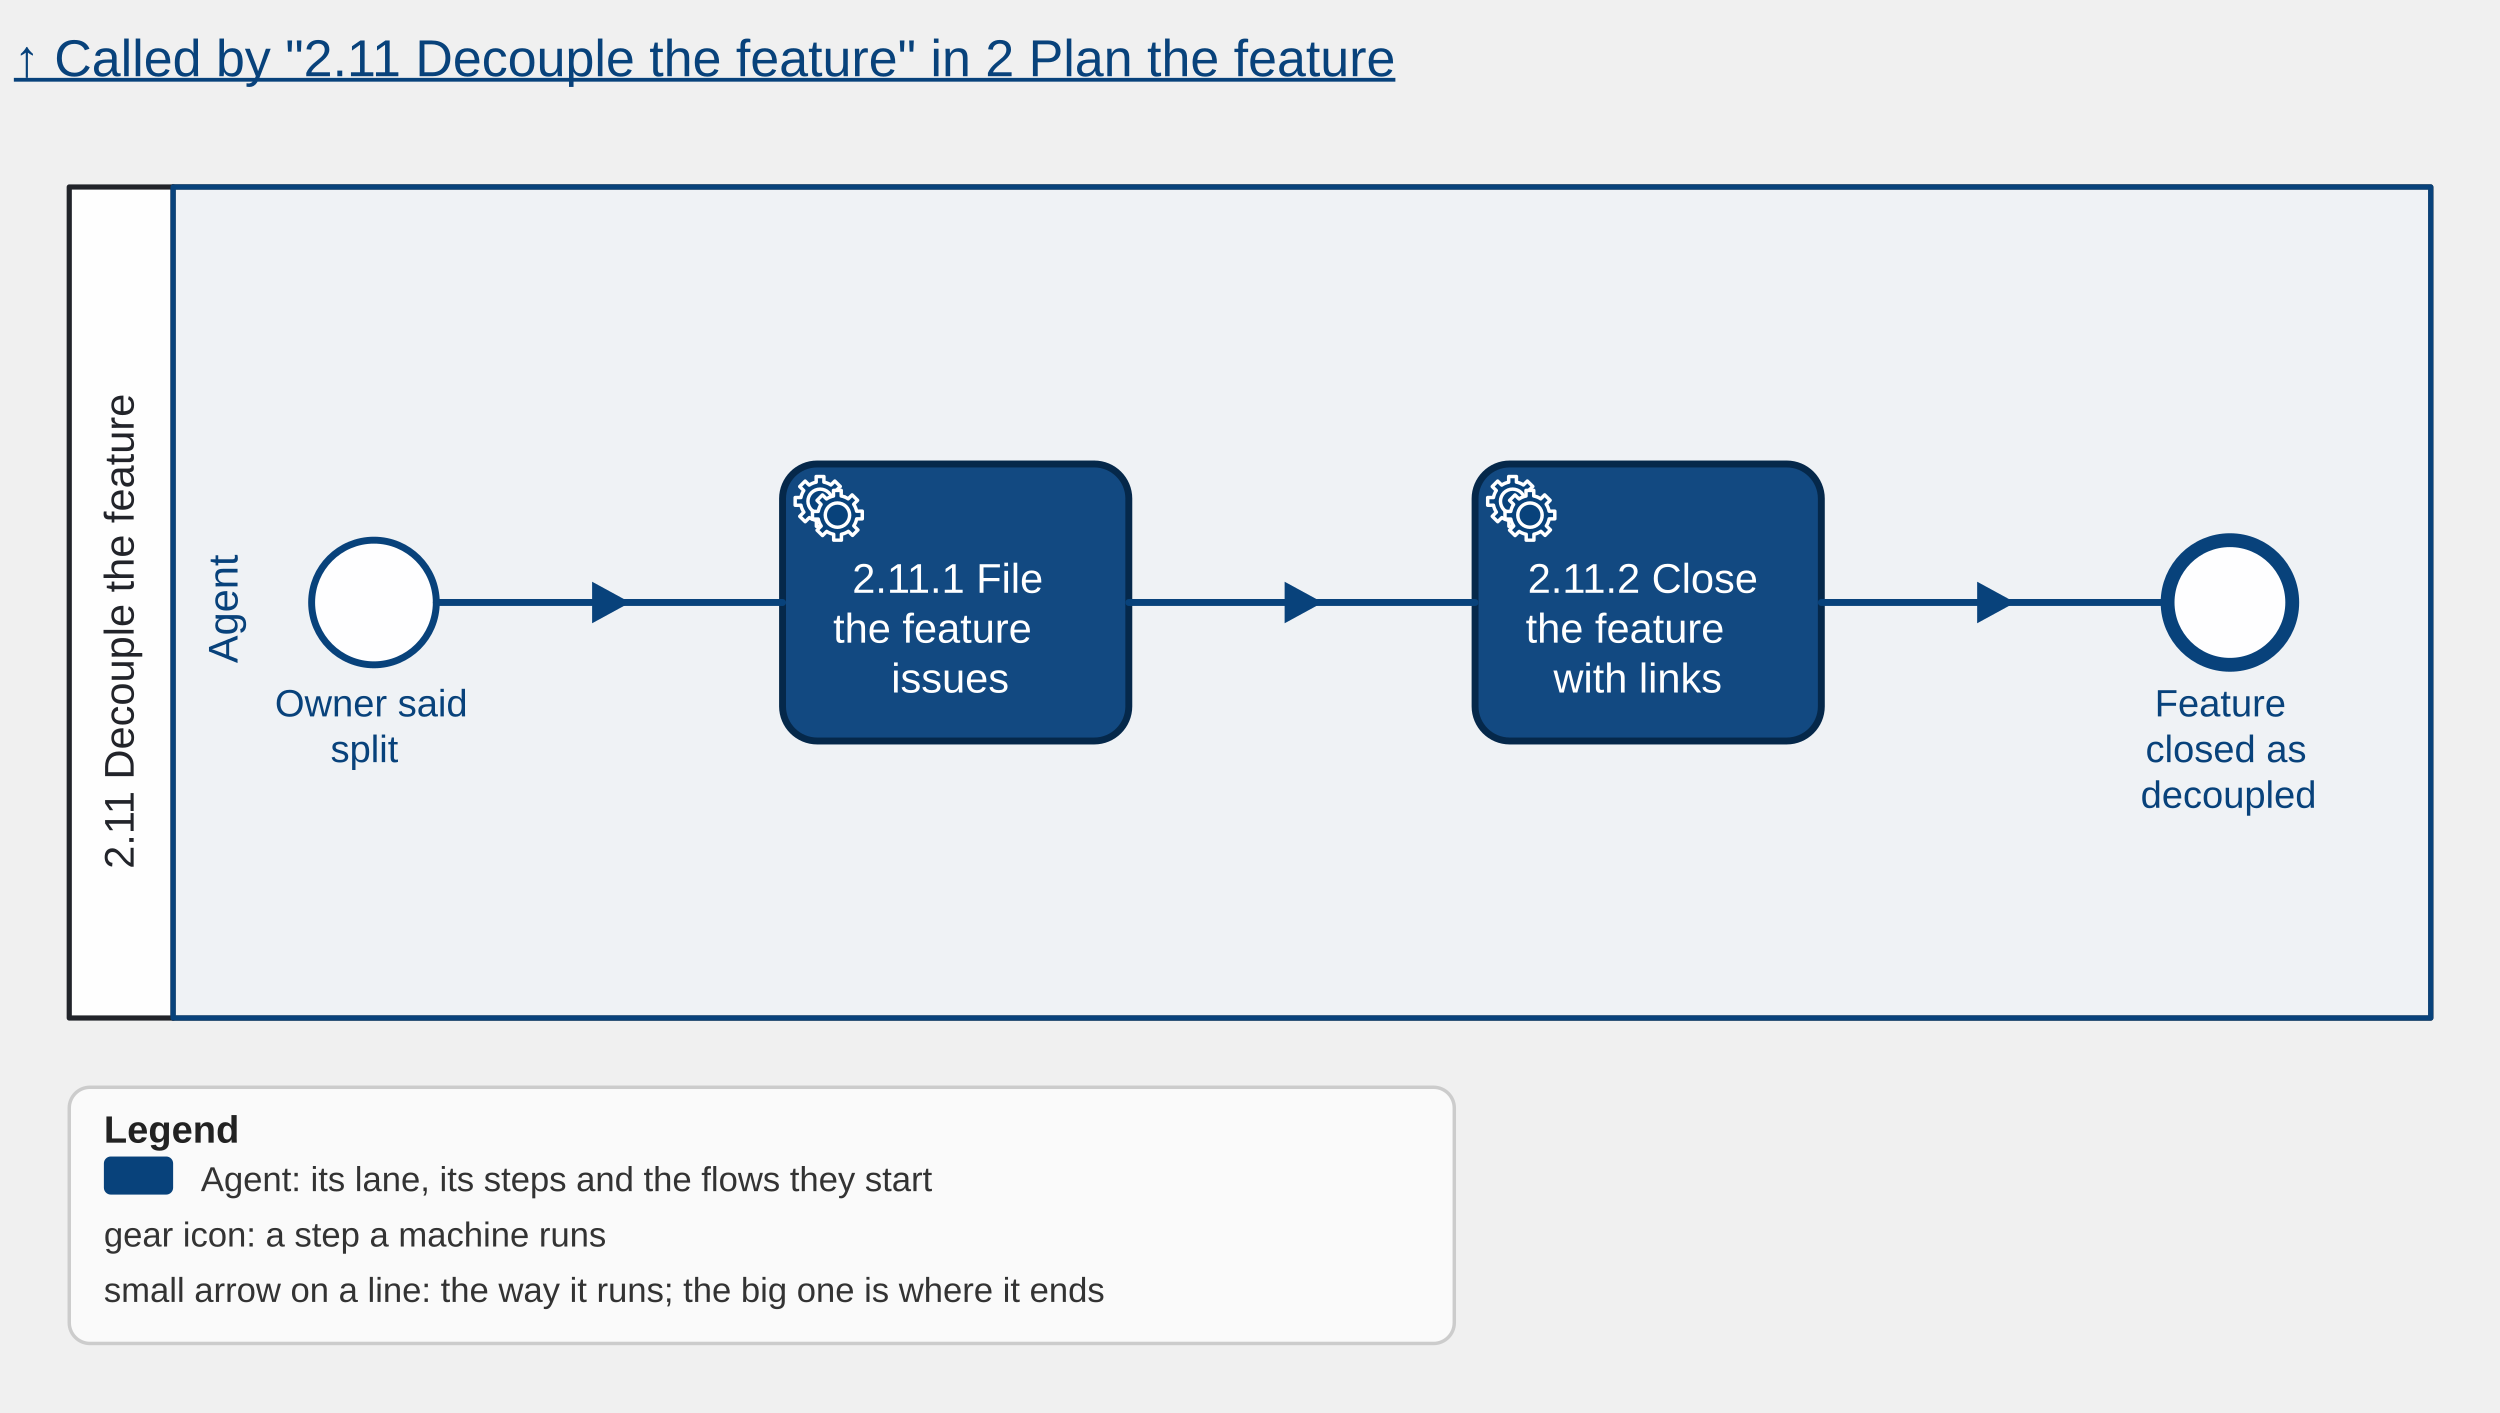
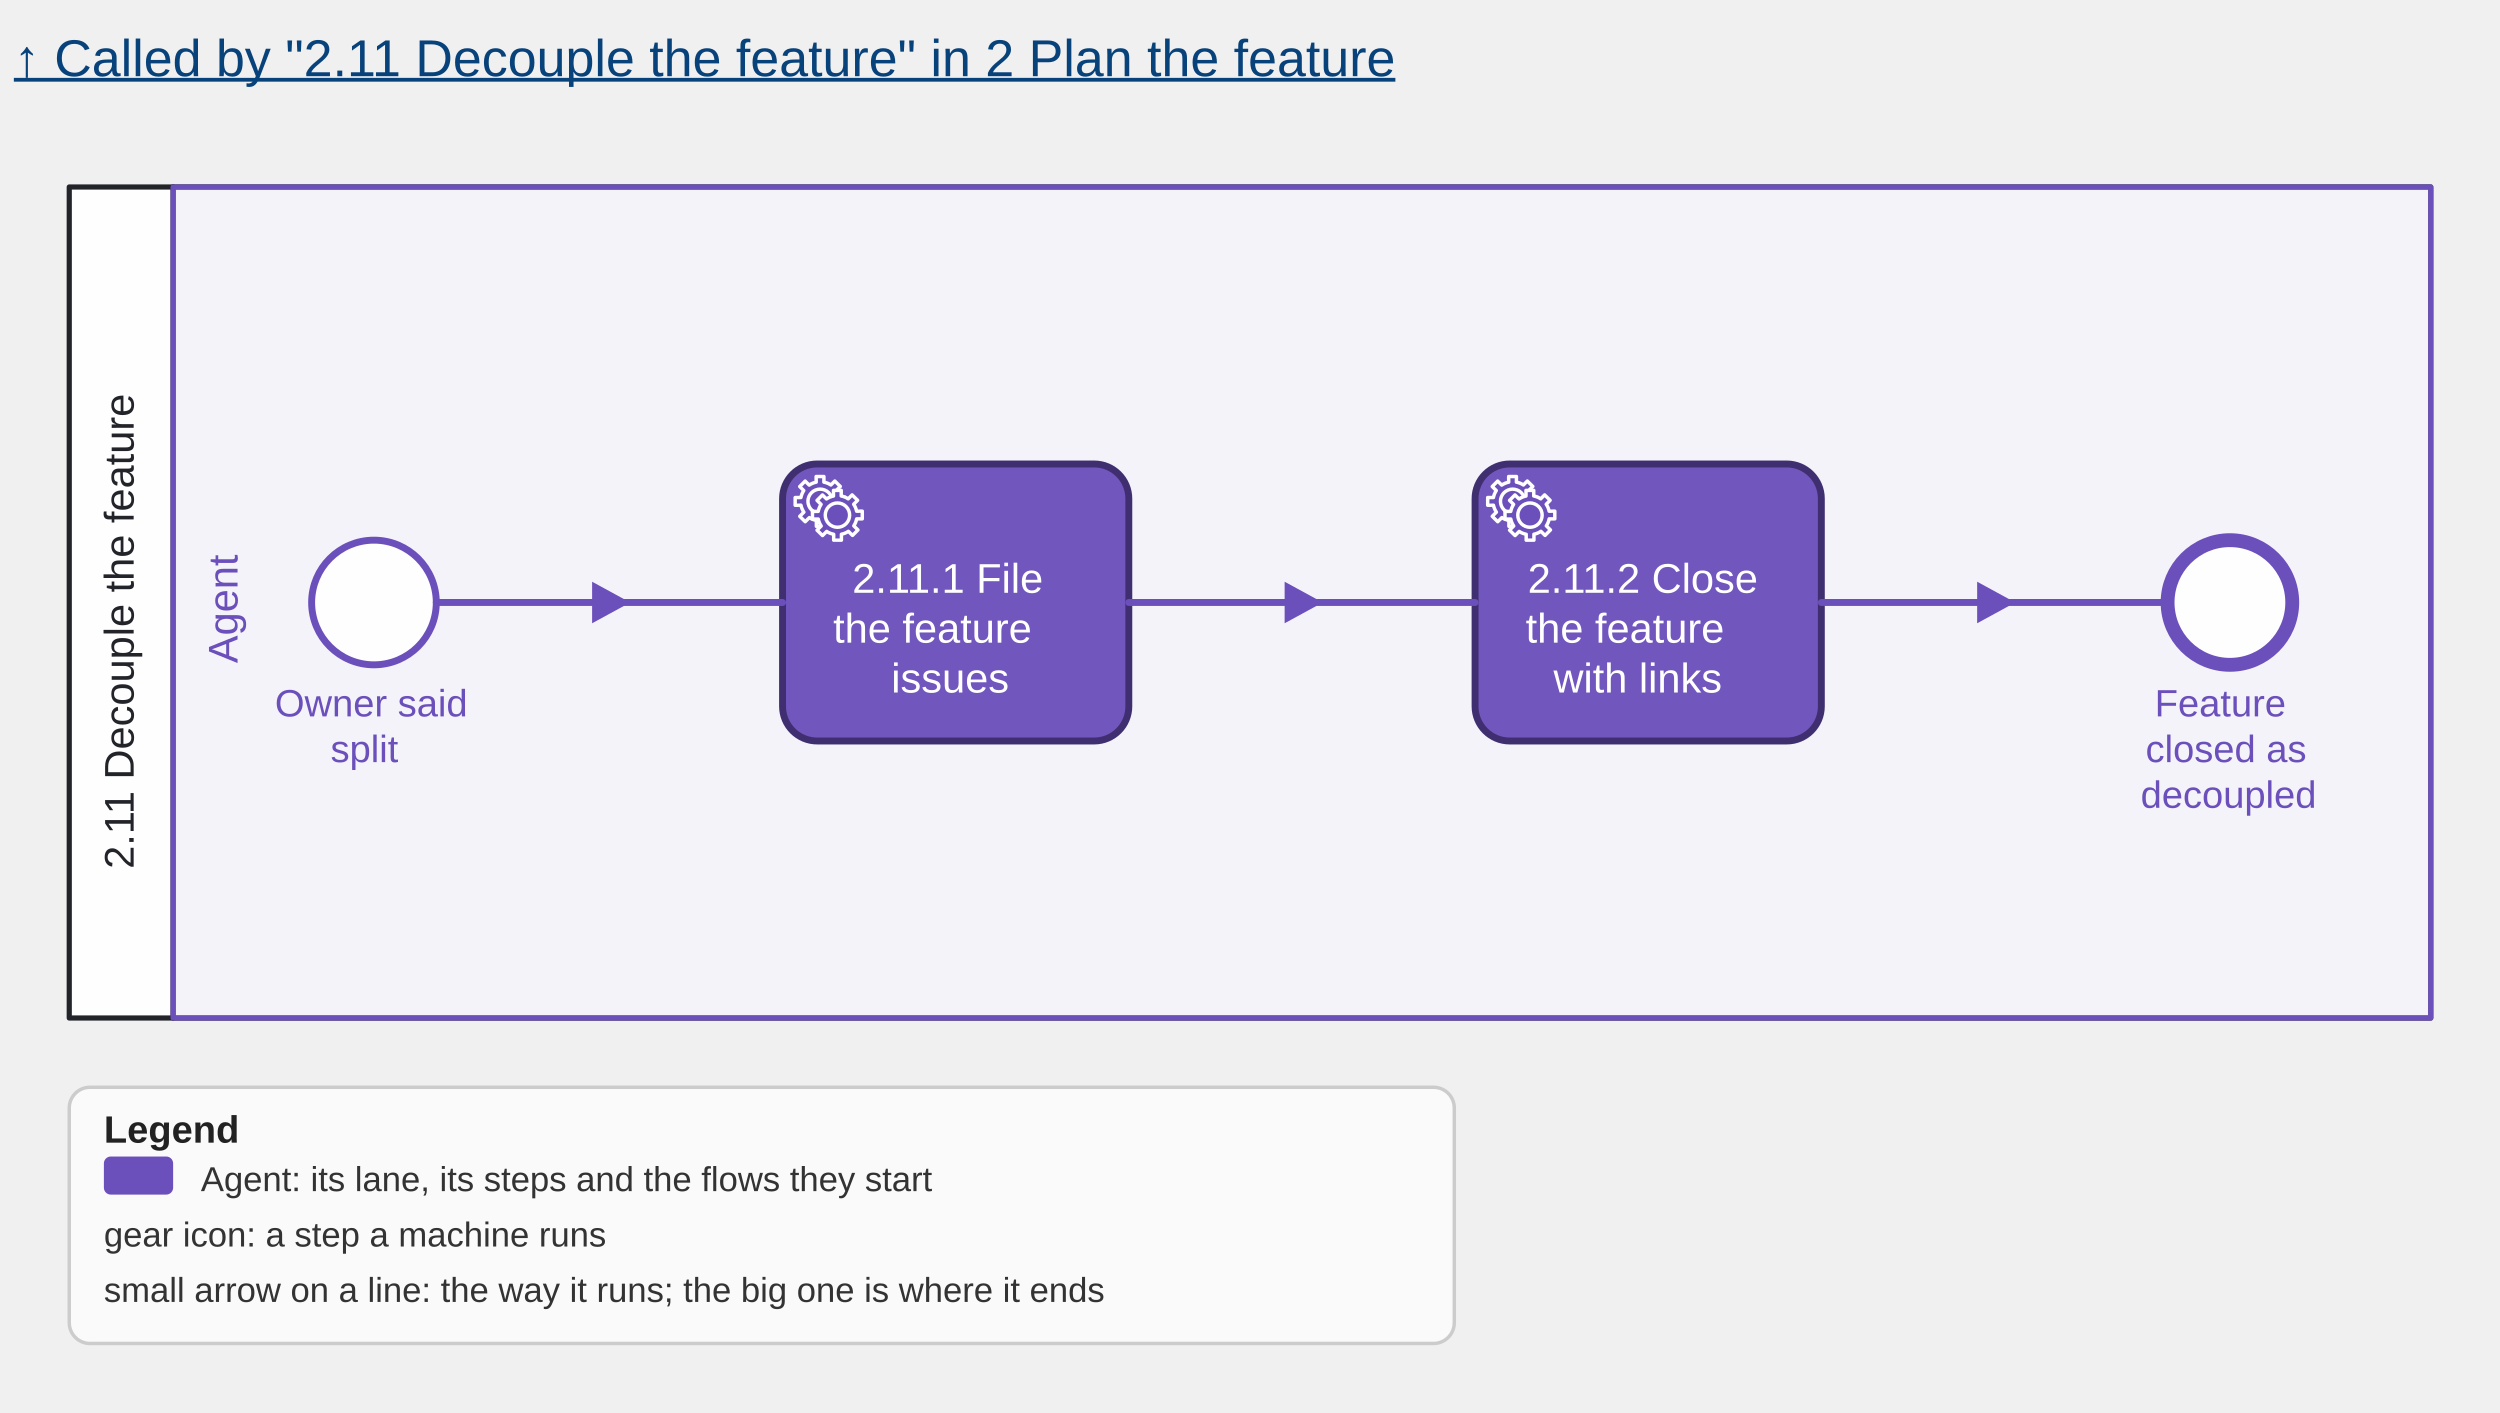
<svg xmlns="http://www.w3.org/2000/svg" width="722" height="408" viewBox="60 26 722 408" version="1.1">
  <g class="djs-group">
    <g class="djs-element djs-shape" data-element-id="decouple_pool" transform="translate(80,80)" style="display: block;">
      <g class="djs-visual">
        <rect x="0" y="0" width="682" height="240" rx="0" ry="0" style="stroke-linecap: round; stroke-linejoin: round; stroke: rgb(34, 36, 42); stroke-width: 1.5px; fill: white; fill-opacity: 0.95;" />
        <path style="fill: none; stroke-linecap: round; stroke-linejoin: round; stroke: rgb(34, 36, 42); stroke-width: 1.5px;" d="M30,0L30,240" />
        <text style="font-family: Arial, sans-serif; font-size: 12px; font-weight: normal; fill: rgb(34, 36, 42);" lineHeight="1.2" class="djs-label" transform="translate(0,240) rotate(270,0,0) scale(1,1)">
          <tspan x="43.08" y="18.6">2.11 Decouple the feature</tspan>
        </text>
      </g>
      <rect style="fill: none; stroke-opacity: 0; stroke: white; stroke-width: 15px;" class="djs-hit djs-hit-all" x="0" y="0" width="682" height="240" />
    </g>
    <g class="djs-children">
      <g class="djs-group">
        <g class="djs-element djs-shape" data-element-id="decouple_process_lane_0" transform="translate(110,80)" style="display: block;">
          <g class="djs-visual">
-             <rect x="0" y="0" width="652" height="240" rx="0" ry="0" style="stroke-linecap: round; stroke-linejoin: round; stroke: rgb(8, 66, 123); stroke-width: 1.5px; fill: rgb(196, 210, 223); fill-opacity: 0.25;" />
-             <text style="font-family: Arial, sans-serif; font-size: 12px; font-weight: normal; fill: rgb(8, 66, 123);" lineHeight="1.2" class="djs-label" transform="translate(0,240) rotate(270,0,0) scale(1,1)">
+             <rect x="0" y="0" width="652" height="240" rx="0" ry="0" style="stroke-linecap: round; stroke-linejoin: round; stroke: rgb(107, 79, 187); stroke-width: 1.5px; fill: rgb(219, 213, 239); fill-opacity: 0.25;" />
+             <text style="font-family: Arial, sans-serif; font-size: 12px; font-weight: normal; fill: rgb(107, 79, 187);" lineHeight="1.2" class="djs-label" transform="translate(0,240) rotate(270,0,0) scale(1,1)">
              <tspan x="102.48" y="18.6">Agent</tspan>
            </text>
          </g>
          <rect style="fill: none; stroke-opacity: 0; stroke: white; stroke-width: 15px;" class="djs-hit djs-hit-all" x="0" y="0" width="652" height="240" />
        </g>
      </g>
      <g class="djs-group">
        <g class="djs-element djs-shape" data-element-id="decouple_process_start" transform="translate(150,182)" style="display: block;">
          <g class="djs-visual">
-             <circle cx="18" cy="18" r="18" style="stroke-linecap: round; stroke-linejoin: round; stroke: rgb(8, 66, 123); stroke-width: 2px; fill: rgb(255, 255, 255); fill-opacity: 0.95;" />
+             <circle cx="18" cy="18" r="18" style="stroke-linecap: round; stroke-linejoin: round; stroke: rgb(107, 79, 187); stroke-width: 2px; fill: rgb(255, 255, 255); fill-opacity: 0.95;" />
          </g>
          <rect style="fill: none; stroke-opacity: 0; stroke: white; stroke-width: 15px;" class="djs-hit djs-hit-all" x="0" y="0" width="36" height="36" />
        </g>
      </g>
      <g class="djs-group">
        <g class="djs-element djs-shape" data-element-id="decouple_process_start_label" transform="translate(130,223)" style="display: block;">
          <g class="djs-visual">
-             <text style="font-family: Arial, sans-serif; font-size: 11px; font-weight: normal; fill: rgb(8, 66, 123);" lineHeight="1.2" class="djs-label">
+             <text style="font-family: Arial, sans-serif; font-size: 11px; font-weight: normal; fill: rgb(107, 79, 187);" lineHeight="1.2" class="djs-label">
              <tspan x="9.4" y="9.9">Owner said </tspan>
              <tspan x="25.46" y="23.1">split</tspan>
            </text>
          </g>
          <rect style="fill: none; stroke-opacity: 0; stroke: white; stroke-width: 15px;" class="djs-hit djs-hit-all" x="0" y="0" width="76" height="27" />
        </g>
      </g>
      <g class="djs-group">
        <g class="djs-element djs-shape" data-element-id="decouple_process_file" transform="translate(286,160)" style="display: block;">
          <g class="djs-visual">
-             <rect x="0" y="0" width="100" height="80" rx="10" ry="10" style="stroke-linecap: round; stroke-linejoin: round; stroke: rgb(5, 40, 74); stroke-width: 2px; fill: rgb(8, 66, 123); fill-opacity: 0.95;" />
+             <rect x="0" y="0" width="100" height="80" rx="10" ry="10" style="stroke-linecap: round; stroke-linejoin: round; stroke: rgb(64, 47, 112); stroke-width: 2px; fill: rgb(107, 79, 187); fill-opacity: 0.95;" />
            <text style="font-family: Arial, sans-serif; font-size: 12px; font-weight: normal; fill: rgb(255, 255, 255);" lineHeight="1.2" class="djs-label" transform="translate(0, 8)">
              <tspan x="20.12" y="29.2">2.11.1 File </tspan>
              <tspan x="14.6" y="43.6">the feature </tspan>
              <tspan x="31.4" y="58">issues</tspan>
            </text>
-             <circle cx="5" cy="5" r="5" style="stroke-linecap: round; stroke-linejoin: round; stroke: none; stroke-width: 2px; fill: rgb(8, 66, 123);" transform="translate(6, 6)" />
-             <path style="fill: rgb(8, 66, 123); stroke-linecap: round; stroke-linejoin: round; stroke: rgb(255, 255, 255); stroke-width: 1px;" d="m 12,18 v -1.713 c 0.352,-0.07 0.704,-0.178 1.048,-0.321 0.344,-0.145 0.666,-0.321 0.966,-0.521 l 1.194,1.18 1.567,-1.577 -1.195,-1.18 c 0.403,-0.614 0.683,-1.299 0.825,-2.018 l 1.622,-0.01 v -2.22 l -1.637,0.01 c -0.073,-0.352 -0.178,-0.7 -0.324,-1.044 -0.145,-0.344 -0.321,-0.664 -0.523,-0.962 l 1.131,-1.136 -1.583,-1.563 -1.13,1.136 c -0.614,-0.401 -1.303,-0.681 -2.023,-0.822 l 0.009,-1.619 h -2.241 l 0.004,1.631 c -0.354,0.074 -0.705,0.18 -1.05,0.324 -0.344,0.144 -0.665,0.321 -0.964,0.52 l -1.17,-1.158 -1.567,1.579 1.168,1.157 c -0.403,0.613 -0.683,1.298 -0.825,2.017 l -1.659,0.003 v 2.222 l 1.672,-0.006 c 0.073,0.351 0.18,0.702 0.324,1.045 0.145,0.344 0.321,0.664 0.523,0.961 l -1.199,1.197 1.584,1.56 1.196,-1.193 c 0.614,0.403 1.303,0.682 2.023,0.823 l 7.19e-4,1.699 h 2.227 z m 0.221,-3.996 c -1.789,0.75 -3.858,-0.093 -4.61,-1.874 -0.752,-1.783 0.091,-3.846 1.88,-4.596 1.788,-0.749 3.857,0.093 4.609,1.874 0.752,1.782 -0.091,3.846 -1.88,4.596 z" />
-             <circle cx="5" cy="5" r="5" style="stroke-linecap: round; stroke-linejoin: round; stroke: none; stroke-width: 2px; fill: rgb(8, 66, 123);" transform="translate(11, 10)" />
-             <path style="fill: rgb(8, 66, 123); stroke-linecap: round; stroke-linejoin: round; stroke: rgb(255, 255, 255); stroke-width: 1px;" d="m 17,22 v -1.713 c 0.352,-0.07 0.704,-0.178 1.048,-0.321 0.344,-0.145 0.666,-0.321 0.966,-0.521 l 1.194,1.18 1.567,-1.577 -1.195,-1.18 c 0.403,-0.614 0.683,-1.299 0.825,-2.018 l 1.622,-0.01 v -2.22 l -1.637,0.01 c -0.073,-0.352 -0.178,-0.7 -0.324,-1.044 -0.145,-0.344 -0.321,-0.664 -0.523,-0.962 l 1.131,-1.136 -1.583,-1.563 -1.13,1.136 c -0.614,-0.401 -1.303,-0.681 -2.023,-0.822 l 0.009,-1.619 h -2.241 l 0.004,1.631 c -0.354,0.074 -0.705,0.18 -1.05,0.324 -0.344,0.144 -0.665,0.321 -0.964,0.52 l -1.17,-1.158 -1.567,1.579 1.168,1.157 c -0.403,0.613 -0.683,1.298 -0.825,2.017 l -1.659,0.003 v 2.222 l 1.672,-0.006 c 0.073,0.351 0.18,0.702 0.324,1.045 0.145,0.344 0.321,0.664 0.523,0.961 l -1.199,1.197 1.584,1.56 1.196,-1.193 c 0.614,0.403 1.303,0.682 2.023,0.823 l 7.19e-4,1.699 h 2.227 z m 0.221,-3.996 c -1.789,0.75 -3.858,-0.093 -4.61,-1.874 -0.752,-1.783 0.091,-3.846 1.88,-4.596 1.788,-0.749 3.857,0.093 4.609,1.874 0.752,1.782 -0.091,3.846 -1.88,4.596 z" />
+             <circle cx="5" cy="5" r="5" style="stroke-linecap: round; stroke-linejoin: round; stroke: none; stroke-width: 2px; fill: rgb(107, 79, 187);" transform="translate(6, 6)" />
+             <path style="fill: rgb(107, 79, 187); stroke-linecap: round; stroke-linejoin: round; stroke: rgb(255, 255, 255); stroke-width: 1px;" d="m 12,18 v -1.713 c 0.352,-0.07 0.704,-0.178 1.048,-0.321 0.344,-0.145 0.666,-0.321 0.966,-0.521 l 1.194,1.18 1.567,-1.577 -1.195,-1.18 c 0.403,-0.614 0.683,-1.299 0.825,-2.018 l 1.622,-0.01 v -2.22 l -1.637,0.01 c -0.073,-0.352 -0.178,-0.7 -0.324,-1.044 -0.145,-0.344 -0.321,-0.664 -0.523,-0.962 l 1.131,-1.136 -1.583,-1.563 -1.13,1.136 c -0.614,-0.401 -1.303,-0.681 -2.023,-0.822 l 0.009,-1.619 h -2.241 l 0.004,1.631 c -0.354,0.074 -0.705,0.18 -1.05,0.324 -0.344,0.144 -0.665,0.321 -0.964,0.52 l -1.17,-1.158 -1.567,1.579 1.168,1.157 c -0.403,0.613 -0.683,1.298 -0.825,2.017 l -1.659,0.003 v 2.222 l 1.672,-0.006 c 0.073,0.351 0.18,0.702 0.324,1.045 0.145,0.344 0.321,0.664 0.523,0.961 l -1.199,1.197 1.584,1.56 1.196,-1.193 c 0.614,0.403 1.303,0.682 2.023,0.823 l 7.19e-4,1.699 h 2.227 z m 0.221,-3.996 c -1.789,0.75 -3.858,-0.093 -4.61,-1.874 -0.752,-1.783 0.091,-3.846 1.88,-4.596 1.788,-0.749 3.857,0.093 4.609,1.874 0.752,1.782 -0.091,3.846 -1.88,4.596 z" />
+             <circle cx="5" cy="5" r="5" style="stroke-linecap: round; stroke-linejoin: round; stroke: none; stroke-width: 2px; fill: rgb(107, 79, 187);" transform="translate(11, 10)" />
+             <path style="fill: rgb(107, 79, 187); stroke-linecap: round; stroke-linejoin: round; stroke: rgb(255, 255, 255); stroke-width: 1px;" d="m 17,22 v -1.713 c 0.352,-0.07 0.704,-0.178 1.048,-0.321 0.344,-0.145 0.666,-0.321 0.966,-0.521 l 1.194,1.18 1.567,-1.577 -1.195,-1.18 c 0.403,-0.614 0.683,-1.299 0.825,-2.018 l 1.622,-0.01 v -2.22 l -1.637,0.01 c -0.073,-0.352 -0.178,-0.7 -0.324,-1.044 -0.145,-0.344 -0.321,-0.664 -0.523,-0.962 l 1.131,-1.136 -1.583,-1.563 -1.13,1.136 c -0.614,-0.401 -1.303,-0.681 -2.023,-0.822 l 0.009,-1.619 h -2.241 l 0.004,1.631 c -0.354,0.074 -0.705,0.18 -1.05,0.324 -0.344,0.144 -0.665,0.321 -0.964,0.52 l -1.17,-1.158 -1.567,1.579 1.168,1.157 c -0.403,0.613 -0.683,1.298 -0.825,2.017 l -1.659,0.003 v 2.222 l 1.672,-0.006 c 0.073,0.351 0.18,0.702 0.324,1.045 0.145,0.344 0.321,0.664 0.523,0.961 l -1.199,1.197 1.584,1.56 1.196,-1.193 c 0.614,0.403 1.303,0.682 2.023,0.823 l 7.19e-4,1.699 h 2.227 z m 0.221,-3.996 c -1.789,0.75 -3.858,-0.093 -4.61,-1.874 -0.752,-1.783 0.091,-3.846 1.88,-4.596 1.788,-0.749 3.857,0.093 4.609,1.874 0.752,1.782 -0.091,3.846 -1.88,4.596 z" />
          </g>
          <rect style="fill: none; stroke-opacity: 0; stroke: white; stroke-width: 15px;" class="djs-hit djs-hit-all" x="0" y="0" width="100" height="80" />
        </g>
      </g>
      <g class="djs-group">
        <g class="djs-element djs-shape" data-element-id="decouple_process_close" transform="translate(486,160)" style="display: block;">
          <g class="djs-visual">
-             <rect x="0" y="0" width="100" height="80" rx="10" ry="10" style="stroke-linecap: round; stroke-linejoin: round; stroke: rgb(5, 40, 74); stroke-width: 2px; fill: rgb(8, 66, 123); fill-opacity: 0.95;" />
+             <rect x="0" y="0" width="100" height="80" rx="10" ry="10" style="stroke-linecap: round; stroke-linejoin: round; stroke: rgb(64, 47, 112); stroke-width: 2px; fill: rgb(107, 79, 187); fill-opacity: 0.95;" />
            <text style="font-family: Arial, sans-serif; font-size: 12px; font-weight: normal; fill: rgb(255, 255, 255);" lineHeight="1.2" class="djs-label" transform="translate(0, 8)">
              <tspan x="15.2" y="29.2">2.11.2 Close </tspan>
              <tspan x="14.6" y="43.6">the feature </tspan>
              <tspan x="22.64" y="58">with links</tspan>
            </text>
-             <circle cx="5" cy="5" r="5" style="stroke-linecap: round; stroke-linejoin: round; stroke: none; stroke-width: 2px; fill: rgb(8, 66, 123);" transform="translate(6, 6)" />
-             <path style="fill: rgb(8, 66, 123); stroke-linecap: round; stroke-linejoin: round; stroke: rgb(255, 255, 255); stroke-width: 1px;" d="m 12,18 v -1.713 c 0.352,-0.07 0.704,-0.178 1.048,-0.321 0.344,-0.145 0.666,-0.321 0.966,-0.521 l 1.194,1.18 1.567,-1.577 -1.195,-1.18 c 0.403,-0.614 0.683,-1.299 0.825,-2.018 l 1.622,-0.01 v -2.22 l -1.637,0.01 c -0.073,-0.352 -0.178,-0.7 -0.324,-1.044 -0.145,-0.344 -0.321,-0.664 -0.523,-0.962 l 1.131,-1.136 -1.583,-1.563 -1.13,1.136 c -0.614,-0.401 -1.303,-0.681 -2.023,-0.822 l 0.009,-1.619 h -2.241 l 0.004,1.631 c -0.354,0.074 -0.705,0.18 -1.05,0.324 -0.344,0.144 -0.665,0.321 -0.964,0.52 l -1.17,-1.158 -1.567,1.579 1.168,1.157 c -0.403,0.613 -0.683,1.298 -0.825,2.017 l -1.659,0.003 v 2.222 l 1.672,-0.006 c 0.073,0.351 0.18,0.702 0.324,1.045 0.145,0.344 0.321,0.664 0.523,0.961 l -1.199,1.197 1.584,1.56 1.196,-1.193 c 0.614,0.403 1.303,0.682 2.023,0.823 l 7.19e-4,1.699 h 2.227 z m 0.221,-3.996 c -1.789,0.75 -3.858,-0.093 -4.61,-1.874 -0.752,-1.783 0.091,-3.846 1.88,-4.596 1.788,-0.749 3.857,0.093 4.609,1.874 0.752,1.782 -0.091,3.846 -1.88,4.596 z" />
-             <circle cx="5" cy="5" r="5" style="stroke-linecap: round; stroke-linejoin: round; stroke: none; stroke-width: 2px; fill: rgb(8, 66, 123);" transform="translate(11, 10)" />
-             <path style="fill: rgb(8, 66, 123); stroke-linecap: round; stroke-linejoin: round; stroke: rgb(255, 255, 255); stroke-width: 1px;" d="m 17,22 v -1.713 c 0.352,-0.07 0.704,-0.178 1.048,-0.321 0.344,-0.145 0.666,-0.321 0.966,-0.521 l 1.194,1.18 1.567,-1.577 -1.195,-1.18 c 0.403,-0.614 0.683,-1.299 0.825,-2.018 l 1.622,-0.01 v -2.22 l -1.637,0.01 c -0.073,-0.352 -0.178,-0.7 -0.324,-1.044 -0.145,-0.344 -0.321,-0.664 -0.523,-0.962 l 1.131,-1.136 -1.583,-1.563 -1.13,1.136 c -0.614,-0.401 -1.303,-0.681 -2.023,-0.822 l 0.009,-1.619 h -2.241 l 0.004,1.631 c -0.354,0.074 -0.705,0.18 -1.05,0.324 -0.344,0.144 -0.665,0.321 -0.964,0.52 l -1.17,-1.158 -1.567,1.579 1.168,1.157 c -0.403,0.613 -0.683,1.298 -0.825,2.017 l -1.659,0.003 v 2.222 l 1.672,-0.006 c 0.073,0.351 0.18,0.702 0.324,1.045 0.145,0.344 0.321,0.664 0.523,0.961 l -1.199,1.197 1.584,1.56 1.196,-1.193 c 0.614,0.403 1.303,0.682 2.023,0.823 l 7.19e-4,1.699 h 2.227 z m 0.221,-3.996 c -1.789,0.75 -3.858,-0.093 -4.61,-1.874 -0.752,-1.783 0.091,-3.846 1.88,-4.596 1.788,-0.749 3.857,0.093 4.609,1.874 0.752,1.782 -0.091,3.846 -1.88,4.596 z" />
+             <circle cx="5" cy="5" r="5" style="stroke-linecap: round; stroke-linejoin: round; stroke: none; stroke-width: 2px; fill: rgb(107, 79, 187);" transform="translate(6, 6)" />
+             <path style="fill: rgb(107, 79, 187); stroke-linecap: round; stroke-linejoin: round; stroke: rgb(255, 255, 255); stroke-width: 1px;" d="m 12,18 v -1.713 c 0.352,-0.07 0.704,-0.178 1.048,-0.321 0.344,-0.145 0.666,-0.321 0.966,-0.521 l 1.194,1.18 1.567,-1.577 -1.195,-1.18 c 0.403,-0.614 0.683,-1.299 0.825,-2.018 l 1.622,-0.01 v -2.22 l -1.637,0.01 c -0.073,-0.352 -0.178,-0.7 -0.324,-1.044 -0.145,-0.344 -0.321,-0.664 -0.523,-0.962 l 1.131,-1.136 -1.583,-1.563 -1.13,1.136 c -0.614,-0.401 -1.303,-0.681 -2.023,-0.822 l 0.009,-1.619 h -2.241 l 0.004,1.631 c -0.354,0.074 -0.705,0.18 -1.05,0.324 -0.344,0.144 -0.665,0.321 -0.964,0.52 l -1.17,-1.158 -1.567,1.579 1.168,1.157 c -0.403,0.613 -0.683,1.298 -0.825,2.017 l -1.659,0.003 v 2.222 l 1.672,-0.006 c 0.073,0.351 0.18,0.702 0.324,1.045 0.145,0.344 0.321,0.664 0.523,0.961 l -1.199,1.197 1.584,1.56 1.196,-1.193 c 0.614,0.403 1.303,0.682 2.023,0.823 l 7.19e-4,1.699 h 2.227 z m 0.221,-3.996 c -1.789,0.75 -3.858,-0.093 -4.61,-1.874 -0.752,-1.783 0.091,-3.846 1.88,-4.596 1.788,-0.749 3.857,0.093 4.609,1.874 0.752,1.782 -0.091,3.846 -1.88,4.596 z" />
+             <circle cx="5" cy="5" r="5" style="stroke-linecap: round; stroke-linejoin: round; stroke: none; stroke-width: 2px; fill: rgb(107, 79, 187);" transform="translate(11, 10)" />
+             <path style="fill: rgb(107, 79, 187); stroke-linecap: round; stroke-linejoin: round; stroke: rgb(255, 255, 255); stroke-width: 1px;" d="m 17,22 v -1.713 c 0.352,-0.07 0.704,-0.178 1.048,-0.321 0.344,-0.145 0.666,-0.321 0.966,-0.521 l 1.194,1.18 1.567,-1.577 -1.195,-1.18 c 0.403,-0.614 0.683,-1.299 0.825,-2.018 l 1.622,-0.01 v -2.22 l -1.637,0.01 c -0.073,-0.352 -0.178,-0.7 -0.324,-1.044 -0.145,-0.344 -0.321,-0.664 -0.523,-0.962 l 1.131,-1.136 -1.583,-1.563 -1.13,1.136 c -0.614,-0.401 -1.303,-0.681 -2.023,-0.822 l 0.009,-1.619 h -2.241 l 0.004,1.631 c -0.354,0.074 -0.705,0.18 -1.05,0.324 -0.344,0.144 -0.665,0.321 -0.964,0.52 l -1.17,-1.158 -1.567,1.579 1.168,1.157 c -0.403,0.613 -0.683,1.298 -0.825,2.017 l -1.659,0.003 v 2.222 l 1.672,-0.006 c 0.073,0.351 0.18,0.702 0.324,1.045 0.145,0.344 0.321,0.664 0.523,0.961 l -1.199,1.197 1.584,1.56 1.196,-1.193 c 0.614,0.403 1.303,0.682 2.023,0.823 l 7.19e-4,1.699 h 2.227 z m 0.221,-3.996 c -1.789,0.75 -3.858,-0.093 -4.61,-1.874 -0.752,-1.783 0.091,-3.846 1.88,-4.596 1.788,-0.749 3.857,0.093 4.609,1.874 0.752,1.782 -0.091,3.846 -1.88,4.596 z" />
          </g>
          <rect style="fill: none; stroke-opacity: 0; stroke: white; stroke-width: 15px;" class="djs-hit djs-hit-all" x="0" y="0" width="100" height="80" />
        </g>
      </g>
      <g class="djs-group">
        <g class="djs-element djs-shape" data-element-id="decouple_process_end" transform="translate(686,182)" style="display: block;">
          <g class="djs-visual">
-             <circle cx="18" cy="18" r="18" style="stroke-linecap: round; stroke-linejoin: round; stroke: rgb(8, 66, 123); stroke-width: 4px; fill: rgb(255, 255, 255); fill-opacity: 0.95;" />
+             <circle cx="18" cy="18" r="18" style="stroke-linecap: round; stroke-linejoin: round; stroke: rgb(107, 79, 187); stroke-width: 4px; fill: rgb(255, 255, 255); fill-opacity: 0.95;" />
          </g>
          <rect style="fill: none; stroke-opacity: 0; stroke: white; stroke-width: 15px;" class="djs-hit djs-hit-all" x="0" y="0" width="36" height="36" />
        </g>
      </g>
      <g class="djs-group">
        <g class="djs-element djs-shape" data-element-id="decouple_process_end_label" transform="translate(671,223)" style="display: block;">
          <g class="djs-visual">
-             <text style="font-family: Arial, sans-serif; font-size: 11px; font-weight: normal; fill: rgb(8, 66, 123);" lineHeight="1.2" class="djs-label">
+             <text style="font-family: Arial, sans-serif; font-size: 11px; font-weight: normal; fill: rgb(107, 79, 187);" lineHeight="1.2" class="djs-label">
              <tspan x="11.28" y="9.9">Feature </tspan>
              <tspan x="8.64" y="23.1">closed as </tspan>
              <tspan x="7.21" y="36.3">decoupled</tspan>
            </text>
          </g>
          <rect style="fill: none; stroke-opacity: 0; stroke: white; stroke-width: 15px;" class="djs-hit djs-hit-all" x="0" y="0" width="67" height="40" />
        </g>
      </g>
      <g class="djs-group">
        <g class="djs-element djs-connection" data-element-id="decouple_process_f_start_file" style="display: block;">
          <g class="djs-visual">
            <defs>
              <marker id="marker-1" viewBox="0 0 20 20" refX="11" refY="10" markerWidth="7" markerHeight="7" orient="auto">
-                 <path d="M 1 5 L 11 10 L 1 15 Z" style="stroke-linecap: round; stroke-linejoin: round; stroke: rgb(8, 66, 123); stroke-width: 1px; fill: rgb(8, 66, 123);" />
+                 <path d="M 1 5 L 11 10 L 1 15 Z" style="stroke-linecap: round; stroke-linejoin: round; stroke: rgb(107, 79, 187); stroke-width: 1px; fill: rgb(107, 79, 187);" />
              </marker>
            </defs>
-             <path style="fill: none; stroke-linecap: round; stroke-linejoin: round; stroke: rgb(8, 66, 123); stroke-width: 2px; marker-2: url('#marker-1');" data-corner-radius="5" d="M186,200L286,200" />
+             <path style="fill: none; stroke-linecap: round; stroke-linejoin: round; stroke: rgb(107, 79, 187); stroke-width: 2px; marker-2: url('#marker-1');" data-corner-radius="5" d="M186,200L286,200" />
          </g>
          <path d="M186,200L286,200" style="fill: none; stroke-opacity: 0; stroke: white; stroke-width: 15px;" class="djs-hit djs-hit-stroke" />
        </g>
      </g>
      <g class="djs-group">
        <g class="djs-element djs-connection" data-element-id="decouple_process_f_file_close" style="display: block;">
          <g class="djs-visual">
            <defs>
              <marker id="marker-3" viewBox="0 0 20 20" refX="11" refY="10" markerWidth="7" markerHeight="7" orient="auto">
-                 <path d="M 1 5 L 11 10 L 1 15 Z" style="stroke-linecap: round; stroke-linejoin: round; stroke: rgb(8, 66, 123); stroke-width: 1px; fill: rgb(8, 66, 123);" />
+                 <path d="M 1 5 L 11 10 L 1 15 Z" style="stroke-linecap: round; stroke-linejoin: round; stroke: rgb(107, 79, 187); stroke-width: 1px; fill: rgb(107, 79, 187);" />
              </marker>
            </defs>
-             <path style="fill: none; stroke-linecap: round; stroke-linejoin: round; stroke: rgb(8, 66, 123); stroke-width: 2px; marker-2: url('#marker-3');" data-corner-radius="5" d="M386,200L486,200" />
+             <path style="fill: none; stroke-linecap: round; stroke-linejoin: round; stroke: rgb(107, 79, 187); stroke-width: 2px; marker-2: url('#marker-3');" data-corner-radius="5" d="M386,200L486,200" />
          </g>
          <path d="M386,200L486,200" style="fill: none; stroke-opacity: 0; stroke: white; stroke-width: 15px;" class="djs-hit djs-hit-stroke" />
        </g>
      </g>
      <g class="djs-group">
        <g class="djs-element djs-connection" data-element-id="decouple_process_f_close_end" style="display: block;">
          <g class="djs-visual">
            <defs>
              <marker id="marker-4" viewBox="0 0 20 20" refX="11" refY="10" markerWidth="7" markerHeight="7" orient="auto">
-                 <path d="M 1 5 L 11 10 L 1 15 Z" style="stroke-linecap: round; stroke-linejoin: round; stroke: rgb(8, 66, 123); stroke-width: 1px; fill: rgb(8, 66, 123);" />
+                 <path d="M 1 5 L 11 10 L 1 15 Z" style="stroke-linecap: round; stroke-linejoin: round; stroke: rgb(107, 79, 187); stroke-width: 1px; fill: rgb(107, 79, 187);" />
              </marker>
            </defs>
-             <path style="fill: none; stroke-linecap: round; stroke-linejoin: round; stroke: rgb(8, 66, 123); stroke-width: 2px; marker-2: url('#marker-4');" data-corner-radius="5" d="M586,200L686,200" />
+             <path style="fill: none; stroke-linecap: round; stroke-linejoin: round; stroke: rgb(107, 79, 187); stroke-width: 2px; marker-2: url('#marker-4');" data-corner-radius="5" d="M586,200L686,200" />
          </g>
          <path d="M586,200L686,200" style="fill: none; stroke-opacity: 0; stroke: white; stroke-width: 15px;" class="djs-hit djs-hit-stroke" />
        </g>
      </g>
    </g>
  </g>
  <g class="diagram-links">
    <a href="marketplace.plan_process.svg">
      <text x="64" y="48" font-family="Arial, sans-serif" font-size="15" fill="#08427b" text-decoration="underline">↑ Called by "2.11 Decouple the feature" in 2 Plan the feature</text>
    </a>
  </g>
  <g class="direction-marks">
-     <path d="M242,200L231,206L231,194Z" fill="#08427b" />
-     <path d="M442,200L431,206L431,194Z" fill="#08427b" />
-     <path d="M642,200L631,206L631,194Z" fill="#08427b" />
+     <path d="M242,200L231,206L231,194Z" fill="#6b4fbb" />
+     <path d="M442,200L431,206L431,194Z" fill="#6b4fbb" />
+     <path d="M642,200L631,206L631,194Z" fill="#6b4fbb" />
  </g>
  <g class="legend" font-family="Arial, sans-serif">
    <rect x="80" y="340" width="400" height="74" rx="6" fill="#fafafa" stroke="#cccccc" />
    <text x="90" y="356" font-size="11" font-weight="bold" fill="#222222">Legend</text>
-     <rect x="90" y="360" width="20" height="11" rx="2" fill="#08427b" />
+     <rect x="90" y="360" width="20" height="11" rx="2" fill="#6b4fbb" />
    <text x="118" y="370" font-size="10" fill="#333333">Agent: its lane, its steps and the flows they start</text>
    <text x="90" y="386" font-size="10" fill="#333333">gear icon: a step a machine runs</text>
    <text x="90" y="402" font-size="10" fill="#333333">small arrow on a line: the way it runs; the big one is where it ends</text>
  </g>
</svg>
